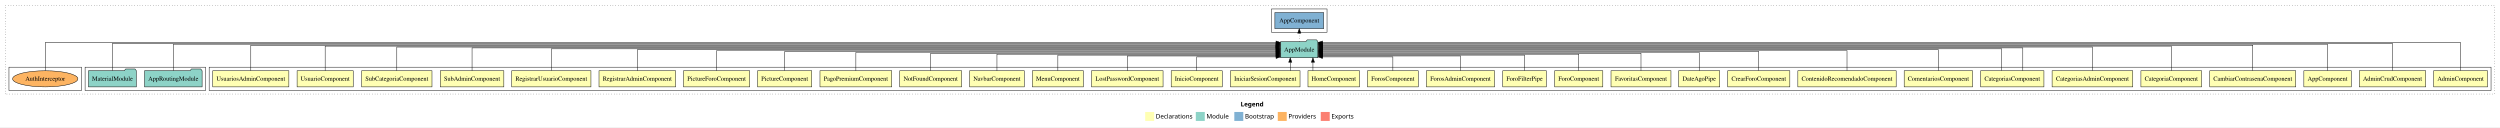
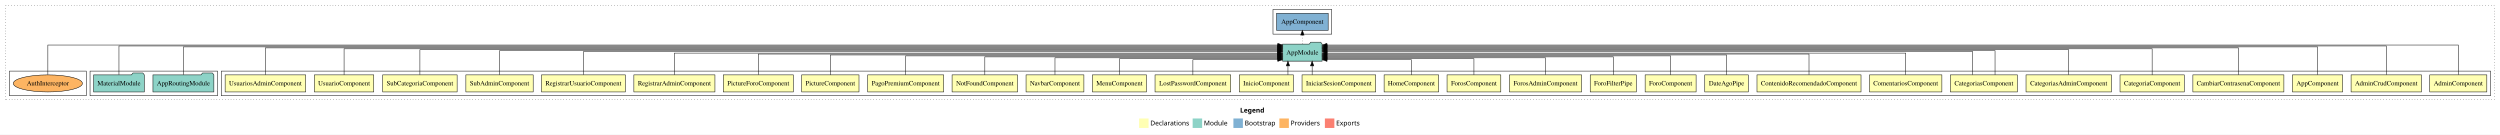
- <svg xmlns="http://www.w3.org/2000/svg" width="5582pt" height="284pt" viewBox="0.00 0.00 5582.00 284.00">
+ <svg xmlns="http://www.w3.org/2000/svg" width="5275pt" height="284pt" viewBox="0.00 0.00 5275.00 284.00">
  <g id="graph0" class="graph" transform="scale(1 1) rotate(0) translate(4 280)">
-     <polygon fill="#ffffff" stroke="transparent" points="-4,4 -4,-280 5578,-280 5578,4 -4,4" />
-     <text text-anchor="start" x="2766.009" y="-42.4" font-family="sans-serif" font-weight="bold" font-size="14.00" fill="#000000">Legend</text>
-     <polygon fill="#ffffb3" stroke="transparent" points="2553,-10 2553,-30 2573,-30 2573,-10 2553,-10" />
-     <text text-anchor="start" x="2576.629" y="-15.4" font-family="sans-serif" font-size="14.00" fill="#000000">  Declarations</text>
-     <polygon fill="#8dd3c7" stroke="transparent" points="2666,-10 2666,-30 2686,-30 2686,-10 2666,-10" />
-     <text text-anchor="start" x="2689.725" y="-15.4" font-family="sans-serif" font-size="14.00" fill="#000000">  Module</text>
-     <polygon fill="#80b1d3" stroke="transparent" points="2752,-10 2752,-30 2772,-30 2772,-10 2752,-10" />
-     <text text-anchor="start" x="2775.781" y="-15.4" font-family="sans-serif" font-size="14.00" fill="#000000">  Bootstrap</text>
-     <polygon fill="#fdb462" stroke="transparent" points="2849,-10 2849,-30 2869,-30 2869,-10 2849,-10" />
-     <text text-anchor="start" x="2872.673" y="-15.4" font-family="sans-serif" font-size="14.00" fill="#000000">  Providers</text>
-     <polygon fill="#fb8072" stroke="transparent" points="2945,-10 2945,-30 2965,-30 2965,-10 2945,-10" />
-     <text text-anchor="start" x="2968.726" y="-15.4" font-family="sans-serif" font-size="14.00" fill="#000000">  Exports</text>
+     <polygon fill="#ffffff" stroke="transparent" points="-4,4 -4,-280 5271,-280 5271,4 -4,4" />
+     <text text-anchor="start" x="2612.509" y="-42.4" font-family="sans-serif" font-weight="bold" font-size="14.00" fill="#000000">Legend</text>
+     <polygon fill="#ffffb3" stroke="transparent" points="2399.5,-10 2399.5,-30 2419.5,-30 2419.5,-10 2399.5,-10" />
+     <text text-anchor="start" x="2423.129" y="-15.4" font-family="sans-serif" font-size="14.00" fill="#000000">  Declarations</text>
+     <polygon fill="#8dd3c7" stroke="transparent" points="2512.5,-10 2512.5,-30 2532.5,-30 2532.5,-10 2512.5,-10" />
+     <text text-anchor="start" x="2536.225" y="-15.4" font-family="sans-serif" font-size="14.00" fill="#000000">  Module</text>
+     <polygon fill="#80b1d3" stroke="transparent" points="2598.5,-10 2598.5,-30 2618.5,-30 2618.5,-10 2598.5,-10" />
+     <text text-anchor="start" x="2622.281" y="-15.4" font-family="sans-serif" font-size="14.00" fill="#000000">  Bootstrap</text>
+     <polygon fill="#fdb462" stroke="transparent" points="2695.5,-10 2695.5,-30 2715.5,-30 2715.5,-10 2695.5,-10" />
+     <text text-anchor="start" x="2719.173" y="-15.4" font-family="sans-serif" font-size="14.00" fill="#000000">  Providers</text>
+     <polygon fill="#fb8072" stroke="transparent" points="2791.5,-10 2791.5,-30 2811.5,-30 2811.5,-10 2791.5,-10" />
+     <text text-anchor="start" x="2815.226" y="-15.4" font-family="sans-serif" font-size="14.00" fill="#000000">  Exports</text>
    <g id="clust1" class="cluster">
-       <polygon fill="none" stroke="#000000" stroke-dasharray="1,5" points="8,-70 8,-268 5566,-268 5566,-70 8,-70" />
+       <polygon fill="none" stroke="#000000" stroke-dasharray="1,5" points="8,-70 8,-268 5259,-268 5259,-70 8,-70" />
    </g>
    <g id="clust2" class="cluster">
-       <polygon fill="none" stroke="#000000" points="463,-78 463,-130 5558,-130 5558,-78 463,-78" />
+       <polygon fill="none" stroke="#000000" points="463,-78 463,-130 5251,-130 5251,-78 463,-78" />
+     </g>
+     <g id="clust33" class="cluster">
+       <polygon fill="none" stroke="#000000" points="186,-78 186,-130 455,-130 455,-78 186,-78" />
    </g>
    <g id="clust35" class="cluster">
-       <polygon fill="none" stroke="#000000" points="186,-78 186,-130 455,-130 455,-78 186,-78" />
-     </g>
-     <g id="clust37" class="cluster">
-       <polygon fill="none" stroke="#000000" points="2835,-208 2835,-260 2959,-260 2959,-208 2835,-208" />
-     </g>
-     <g id="clust38" class="cluster">
+       <polygon fill="none" stroke="#000000" points="2682,-208 2682,-260 2806,-260 2806,-208 2682,-208" />
+     </g>
+     <g id="clust36" class="cluster">
      <polygon fill="none" stroke="#000000" points="16,-78 16,-130 178,-130 178,-78 16,-78" />
    </g>
    <g id="node1" class="node">
-       <polygon fill="#ffffb3" stroke="#000000" points="5550.22,-122 5429.78,-122 5429.78,-86 5550.22,-86 5550.22,-122" />
-       <text text-anchor="middle" x="5490" y="-99.8" font-family="Times,serif" font-size="14.00" fill="#000000">AdminComponent</text>
-     </g>
-     <g id="node33" class="node">
-       <polygon fill="#8dd3c7" stroke="#000000" points="2938.657,-187 2935.657,-191 2914.657,-191 2911.657,-187 2855.343,-187 2855.343,-151 2938.657,-151 2938.657,-187" />
-       <text text-anchor="middle" x="2897" y="-164.8" font-family="Times,serif" font-size="14.00" fill="#000000">AppModule</text>
+       <polygon fill="#ffffb3" stroke="#000000" points="5243.22,-122 5122.78,-122 5122.78,-86 5243.22,-86 5243.22,-122" />
+       <text text-anchor="middle" x="5183" y="-99.8" font-family="Times,serif" font-size="14.00" fill="#000000">AdminComponent</text>
+     </g>
+     <g id="node31" class="node">
+       <polygon fill="#8dd3c7" stroke="#000000" points="2785.657,-187 2782.657,-191 2761.657,-191 2758.657,-187 2702.343,-187 2702.343,-151 2785.657,-151 2785.657,-187" />
+       <text text-anchor="middle" x="2744" y="-164.8" font-family="Times,serif" font-size="14.00" fill="#000000">AppModule</text>
    </g>
    <g id="edge1" class="edge">
-       <path fill="none" stroke="#000000" d="M5490,-122.38C5490,-146.279 5490,-185 5490,-185 5490,-185 2948.78,-185 2948.78,-185" />
-       <polygon fill="#000000" stroke="#000000" points="2948.78,-181.5 2938.78,-185 2948.78,-188.5 2948.78,-181.5" />
+       <path fill="none" stroke="#000000" d="M5183,-122.38C5183,-146.279 5183,-185 5183,-185 5183,-185 2795.82,-185 2795.82,-185" />
+       <polygon fill="#000000" stroke="#000000" points="2795.82,-181.5 2785.82,-185 2795.82,-188.5 2795.82,-181.5" />
    </g>
    <g id="node2" class="node">
-       <polygon fill="#ffffb3" stroke="#000000" points="5412.218,-122 5263.782,-122 5263.782,-86 5412.218,-86 5412.218,-122" />
-       <text text-anchor="middle" x="5338" y="-99.8" font-family="Times,serif" font-size="14.00" fill="#000000">AdminCrudComponent</text>
+       <polygon fill="#ffffb3" stroke="#000000" points="5105.218,-122 4956.782,-122 4956.782,-86 5105.218,-86 5105.218,-122" />
+       <text text-anchor="middle" x="5031" y="-99.8" font-family="Times,serif" font-size="14.00" fill="#000000">AdminCrudComponent</text>
    </g>
    <g id="edge2" class="edge">
-       <path fill="none" stroke="#000000" d="M5338,-122.323C5338,-145.66 5338,-183 5338,-183 5338,-183 2948.854,-183 2948.854,-183" />
-       <polygon fill="#000000" stroke="#000000" points="2948.855,-179.5 2938.854,-183 2948.854,-186.5 2948.855,-179.5" />
+       <path fill="none" stroke="#000000" d="M5031,-122.323C5031,-145.66 5031,-183 5031,-183 5031,-183 2796.142,-183 2796.142,-183" />
+       <polygon fill="#000000" stroke="#000000" points="2796.142,-179.5 2786.142,-183 2796.142,-186.5 2796.142,-179.5" />
    </g>
    <g id="node3" class="node">
-       <polygon fill="#ffffb3" stroke="#000000" points="5245.94,-122 5140.06,-122 5140.06,-86 5245.94,-86 5245.94,-122" />
-       <text text-anchor="middle" x="5193" y="-99.8" font-family="Times,serif" font-size="14.00" fill="#000000">AppComponent</text>
+       <polygon fill="#ffffb3" stroke="#000000" points="4938.94,-122 4833.06,-122 4833.06,-86 4938.94,-86 4938.94,-122" />
+       <text text-anchor="middle" x="4886" y="-99.8" font-family="Times,serif" font-size="14.00" fill="#000000">AppComponent</text>
    </g>
    <g id="edge3" class="edge">
-       <path fill="none" stroke="#000000" d="M5193,-122.248C5193,-145.018 5193,-181 5193,-181 5193,-181 2948.811,-181 2948.811,-181" />
-       <polygon fill="#000000" stroke="#000000" points="2948.811,-177.5 2938.811,-181 2948.811,-184.5 2948.811,-177.5" />
+       <path fill="none" stroke="#000000" d="M4886,-122.248C4886,-145.018 4886,-181 4886,-181 4886,-181 2795.827,-181 2795.827,-181" />
+       <polygon fill="#000000" stroke="#000000" points="2795.827,-177.5 2785.827,-181 2795.827,-184.5 2795.827,-177.5" />
    </g>
    <g id="node4" class="node">
-       <polygon fill="#ffffb3" stroke="#000000" points="5122.017,-122 4929.983,-122 4929.983,-86 5122.017,-86 5122.017,-122" />
-       <text text-anchor="middle" x="5026" y="-99.8" font-family="Times,serif" font-size="14.00" fill="#000000">CambiarContrasenaComponent</text>
+       <polygon fill="#ffffb3" stroke="#000000" points="4815.017,-122 4622.983,-122 4622.983,-86 4815.017,-86 4815.017,-122" />
+       <text text-anchor="middle" x="4719" y="-99.8" font-family="Times,serif" font-size="14.00" fill="#000000">CambiarContrasenaComponent</text>
    </g>
    <g id="edge4" class="edge">
-       <path fill="none" stroke="#000000" d="M5026,-122.155C5026,-144.352 5026,-179 5026,-179 5026,-179 2949.049,-179 2949.049,-179" />
-       <polygon fill="#000000" stroke="#000000" points="2949.049,-175.5 2939.049,-179 2949.049,-182.5 2949.049,-175.5" />
+       <path fill="none" stroke="#000000" d="M4719,-122.155C4719,-144.352 4719,-179 4719,-179 4719,-179 2795.706,-179 2795.706,-179" />
+       <polygon fill="#000000" stroke="#000000" points="2795.706,-175.5 2785.706,-179 2795.706,-182.5 2795.706,-175.5" />
    </g>
    <g id="node5" class="node">
-       <polygon fill="#ffffb3" stroke="#000000" points="4911.755,-122 4776.245,-122 4776.245,-86 4911.755,-86 4911.755,-122" />
-       <text text-anchor="middle" x="4844" y="-99.8" font-family="Times,serif" font-size="14.00" fill="#000000">CategoriaComponent</text>
+       <polygon fill="#ffffb3" stroke="#000000" points="4604.755,-122 4469.245,-122 4469.245,-86 4604.755,-86 4604.755,-122" />
+       <text text-anchor="middle" x="4537" y="-99.8" font-family="Times,serif" font-size="14.00" fill="#000000">CategoriaComponent</text>
    </g>
    <g id="edge5" class="edge">
-       <path fill="none" stroke="#000000" d="M4844,-122.045C4844,-143.662 4844,-177 4844,-177 4844,-177 2949.02,-177 2949.02,-177" />
-       <polygon fill="#000000" stroke="#000000" points="2949.021,-173.5 2939.02,-177 2949.02,-180.5 2949.021,-173.5" />
+       <path fill="none" stroke="#000000" d="M4537,-122.045C4537,-143.662 4537,-177 4537,-177 4537,-177 2795.681,-177 2795.681,-177" />
+       <polygon fill="#000000" stroke="#000000" points="2795.682,-173.5 2785.681,-177 2795.681,-180.5 2795.682,-173.5" />
    </g>
    <g id="node6" class="node">
-       <polygon fill="#ffffb3" stroke="#000000" points="4758.087,-122 4577.913,-122 4577.913,-86 4758.087,-86 4758.087,-122" />
-       <text text-anchor="middle" x="4668" y="-99.8" font-family="Times,serif" font-size="14.00" fill="#000000">CategoriasAdminComponent</text>
+       <polygon fill="#ffffb3" stroke="#000000" points="4451.087,-122 4270.913,-122 4270.913,-86 4451.087,-86 4451.087,-122" />
+       <text text-anchor="middle" x="4361" y="-99.8" font-family="Times,serif" font-size="14.00" fill="#000000">CategoriasAdminComponent</text>
    </g>
    <g id="edge6" class="edge">
-       <path fill="none" stroke="#000000" d="M4668,-122.284C4668,-143.321 4668,-175 4668,-175 4668,-175 2949.031,-175 2949.031,-175" />
-       <polygon fill="#000000" stroke="#000000" points="2949.031,-171.5 2939.031,-175 2949.031,-178.5 2949.031,-171.5" />
+       <path fill="none" stroke="#000000" d="M4361,-122.284C4361,-143.321 4361,-175 4361,-175 4361,-175 2796.007,-175 2796.007,-175" />
+       <polygon fill="#000000" stroke="#000000" points="2796.007,-171.5 2786.007,-175 2796.007,-178.5 2796.007,-171.5" />
    </g>
    <g id="node7" class="node">
-       <polygon fill="#ffffb3" stroke="#000000" points="4559.699,-122 4418.301,-122 4418.301,-86 4559.699,-86 4559.699,-122" />
-       <text text-anchor="middle" x="4489" y="-99.8" font-family="Times,serif" font-size="14.00" fill="#000000">CategoriasComponent</text>
+       <polygon fill="#ffffb3" stroke="#000000" points="4252.699,-122 4111.301,-122 4111.301,-86 4252.699,-86 4252.699,-122" />
+       <text text-anchor="middle" x="4182" y="-99.8" font-family="Times,serif" font-size="14.00" fill="#000000">CategoriasComponent</text>
    </g>
    <g id="edge7" class="edge">
-       <path fill="none" stroke="#000000" d="M4465.467,-122.308C4465.467,-142.145 4465.467,-171 4465.467,-171 4465.467,-171 2948.953,-171 2948.953,-171" />
-       <polygon fill="#000000" stroke="#000000" points="2948.953,-167.5 2938.953,-171 2948.953,-174.5 2948.953,-167.5" />
+       <path fill="none" stroke="#000000" d="M4158.467,-122.308C4158.467,-142.145 4158.467,-171 4158.467,-171 4158.467,-171 2795.948,-171 2795.948,-171" />
+       <polygon fill="#000000" stroke="#000000" points="2795.948,-167.5 2785.948,-171 2795.948,-174.5 2795.948,-167.5" />
    </g>
    <g id="edge8" class="edge">
-       <path fill="none" stroke="#000000" d="M4512.533,-122.129C4512.533,-142.572 4512.533,-173 4512.533,-173 4512.533,-173 2948.969,-173 2948.969,-173" />
-       <polygon fill="#000000" stroke="#000000" points="2948.969,-169.5 2938.969,-173 2948.969,-176.5 2948.969,-169.5" />
+       <path fill="none" stroke="#000000" d="M4205.533,-122.129C4205.533,-142.572 4205.533,-173 4205.533,-173 4205.533,-173 2795.775,-173 2795.775,-173" />
+       <polygon fill="#000000" stroke="#000000" points="2795.775,-169.5 2785.775,-173 2795.775,-176.5 2795.775,-169.5" />
    </g>
    <g id="node8" class="node">
-       <polygon fill="#ffffb3" stroke="#000000" points="4400.375,-122 4247.625,-122 4247.625,-86 4400.375,-86 4400.375,-122" />
-       <text text-anchor="middle" x="4324" y="-99.8" font-family="Times,serif" font-size="14.00" fill="#000000">ComentariosComponent</text>
+       <polygon fill="#ffffb3" stroke="#000000" points="4093.375,-122 3940.625,-122 3940.625,-86 4093.375,-86 4093.375,-122" />
+       <text text-anchor="middle" x="4017" y="-99.8" font-family="Times,serif" font-size="14.00" fill="#000000">ComentariosComponent</text>
    </g>
    <g id="edge9" class="edge">
-       <path fill="none" stroke="#000000" d="M4324,-122.106C4324,-141.339 4324,-169 4324,-169 4324,-169 2948.935,-169 2948.935,-169" />
-       <polygon fill="#000000" stroke="#000000" points="2948.935,-165.5 2938.935,-169 2948.934,-172.5 2948.935,-165.5" />
+       <path fill="none" stroke="#000000" d="M4017,-122.169C4017,-141.09 4017,-168 4017,-168 4017,-168 2795.992,-168 2795.992,-168" />
+       <polygon fill="#000000" stroke="#000000" points="2795.992,-164.5 2785.992,-168 2795.992,-171.5 2795.992,-164.5" />
    </g>
    <g id="node9" class="node">
-       <polygon fill="#ffffb3" stroke="#000000" points="4229.751,-122 4010.249,-122 4010.249,-86 4229.751,-86 4229.751,-122" />
-       <text text-anchor="middle" x="4120" y="-99.8" font-family="Times,serif" font-size="14.00" fill="#000000">ContenidoRecomendadoComponent</text>
+       <polygon fill="#ffffb3" stroke="#000000" points="3922.751,-122 3703.249,-122 3703.249,-86 3922.751,-86 3922.751,-122" />
+       <text text-anchor="middle" x="3813" y="-99.8" font-family="Times,serif" font-size="14.00" fill="#000000">ContenidoRecomendadoComponent</text>
    </g>
    <g id="edge10" class="edge">
-       <path fill="none" stroke="#000000" d="M4120,-122.222C4120,-140.828 4120,-167 4120,-167 4120,-167 2948.745,-167 2948.745,-167" />
-       <polygon fill="#000000" stroke="#000000" points="2948.745,-163.5 2938.745,-167 2948.745,-170.5 2948.745,-163.5" />
+       <path fill="none" stroke="#000000" d="M3813,-122.267C3813,-140.555 3813,-166 3813,-166 3813,-166 2795.906,-166 2795.906,-166" />
+       <polygon fill="#000000" stroke="#000000" points="2795.906,-162.5 2785.906,-166 2795.906,-169.5 2795.906,-162.5" />
    </g>
    <g id="node10" class="node">
-       <polygon fill="#ffffb3" stroke="#000000" points="3992.363,-122 3853.637,-122 3853.637,-86 3992.363,-86 3992.363,-122" />
-       <text text-anchor="middle" x="3923" y="-99.8" font-family="Times,serif" font-size="14.00" fill="#000000">CrearForoComponent</text>
+       <polygon fill="#ffffb3" stroke="#000000" points="3684.922,-122 3593.078,-122 3593.078,-86 3684.922,-86 3684.922,-122" />
+       <text text-anchor="middle" x="3639" y="-99.8" font-family="Times,serif" font-size="14.00" fill="#000000">DateAgoPipe</text>
    </g>
    <g id="edge11" class="edge">
-       <path fill="none" stroke="#000000" d="M3923,-122.302C3923,-140.27 3923,-165 3923,-165 3923,-165 2948.812,-165 2948.812,-165" />
-       <polygon fill="#000000" stroke="#000000" points="2948.812,-161.5 2938.812,-165 2948.812,-168.5 2948.812,-161.5" />
+       <path fill="none" stroke="#000000" d="M3639,-122.002C3639,-139.675 3639,-164 3639,-164 3639,-164 2795.669,-164 2795.669,-164" />
+       <polygon fill="#000000" stroke="#000000" points="2795.67,-160.5 2785.669,-164 2795.669,-167.5 2795.67,-160.5" />
    </g>
    <g id="node11" class="node">
-       <polygon fill="#ffffb3" stroke="#000000" points="3835.922,-122 3744.078,-122 3744.078,-86 3835.922,-86 3835.922,-122" />
-       <text text-anchor="middle" x="3790" y="-99.8" font-family="Times,serif" font-size="14.00" fill="#000000">DateAgoPipe</text>
-     </g>
-     <g id="edge12" class="edge">
-       <path fill="none" stroke="#000000" d="M3790,-122.022C3790,-139.373 3790,-163 3790,-163 3790,-163 2948.874,-163 2948.874,-163" />
-       <polygon fill="#000000" stroke="#000000" points="2948.874,-159.5 2938.874,-163 2948.874,-166.5 2948.874,-159.5" />
-     </g>
-     <g id="node12" class="node">
-       <polygon fill="#ffffb3" stroke="#000000" points="3726.931,-122 3593.069,-122 3593.069,-86 3726.931,-86 3726.931,-122" />
-       <text text-anchor="middle" x="3660" y="-99.8" font-family="Times,serif" font-size="14.00" fill="#000000">FavoritasComponent</text>
-     </g>
-     <g id="edge13" class="edge">
-       <path fill="none" stroke="#000000" d="M3660,-122.035C3660,-138.734 3660,-161 3660,-161 3660,-161 2948.836,-161 2948.836,-161" />
-       <polygon fill="#000000" stroke="#000000" points="2948.836,-157.5 2938.836,-161 2948.836,-164.5 2948.836,-157.5" />
-     </g>
-     <g id="node13" class="node">
      <polygon fill="#ffffb3" stroke="#000000" points="3574.776,-122 3467.224,-122 3467.224,-86 3574.776,-86 3574.776,-122" />
      <text text-anchor="middle" x="3521" y="-99.8" font-family="Times,serif" font-size="14.00" fill="#000000">ForoComponent</text>
    </g>
-     <g id="edge14" class="edge">
-       <path fill="none" stroke="#000000" d="M3521,-122.009C3521,-138.049 3521,-159 3521,-159 3521,-159 2948.911,-159 2948.911,-159" />
-       <polygon fill="#000000" stroke="#000000" points="2948.911,-155.5 2938.911,-159 2948.911,-162.5 2948.911,-155.5" />
-     </g>
-     <g id="node14" class="node">
+     <g id="edge12" class="edge">
+       <path fill="none" stroke="#000000" d="M3521,-122.034C3521,-139.06 3521,-162 3521,-162 3521,-162 2795.775,-162 2795.775,-162" />
+       <polygon fill="#000000" stroke="#000000" points="2795.775,-158.5 2785.775,-162 2795.775,-165.5 2795.775,-158.5" />
+     </g>
+     <g id="node12" class="node">
      <polygon fill="#ffffb3" stroke="#000000" points="3448.661,-122 3351.339,-122 3351.339,-86 3448.661,-86 3448.661,-122" />
      <text text-anchor="middle" x="3400" y="-99.8" font-family="Times,serif" font-size="14.00" fill="#000000">ForoFilterPipe</text>
    </g>
-     <g id="edge15" class="edge">
-       <path fill="none" stroke="#000000" d="M3400,-122.24C3400,-137.571 3400,-157 3400,-157 3400,-157 2949.02,-157 2949.02,-157" />
-       <polygon fill="#000000" stroke="#000000" points="2949.02,-153.5 2939.02,-157 2949.02,-160.5 2949.02,-153.5" />
-     </g>
-     <g id="node15" class="node">
+     <g id="edge13" class="edge">
+       <path fill="none" stroke="#000000" d="M3400,-122.027C3400,-138.398 3400,-160 3400,-160 3400,-160 2795.783,-160 2795.783,-160" />
+       <polygon fill="#000000" stroke="#000000" points="2795.783,-156.5 2785.783,-160 2795.783,-163.5 2795.783,-156.5" />
+     </g>
+     <g id="node13" class="node">
      <polygon fill="#ffffb3" stroke="#000000" points="3333.108,-122 3180.892,-122 3180.892,-86 3333.108,-86 3333.108,-122" />
      <text text-anchor="middle" x="3257" y="-99.8" font-family="Times,serif" font-size="14.00" fill="#000000">ForosAdminComponent</text>
    </g>
-     <g id="edge16" class="edge">
-       <path fill="none" stroke="#000000" d="M3257,-122.124C3257,-136.783 3257,-155 3257,-155 3257,-155 2949.001,-155 2949.001,-155" />
-       <polygon fill="#000000" stroke="#000000" points="2949.001,-151.5 2939.001,-155 2949.001,-158.5 2949.001,-151.5" />
-     </g>
-     <g id="node16" class="node">
+     <g id="edge14" class="edge">
+       <path fill="none" stroke="#000000" d="M3257,-122.282C3257,-137.948 3257,-158 3257,-158 3257,-158 2795.981,-158 2795.981,-158" />
+       <polygon fill="#000000" stroke="#000000" points="2795.981,-154.5 2785.981,-158 2795.981,-161.5 2795.981,-154.5" />
+     </g>
+     <g id="node14" class="node">
      <polygon fill="#ffffb3" stroke="#000000" points="3162.72,-122 3049.28,-122 3049.28,-86 3162.72,-86 3162.72,-122" />
      <text text-anchor="middle" x="3106" y="-99.8" font-family="Times,serif" font-size="14.00" fill="#000000">ForosComponent</text>
    </g>
-     <g id="edge17" class="edge">
-       <path fill="none" stroke="#000000" d="M3106,-122.246C3106,-136.177 3106,-153 3106,-153 3106,-153 2948.792,-153 2948.792,-153" />
-       <polygon fill="#000000" stroke="#000000" points="2948.792,-149.5 2938.792,-153 2948.792,-156.5 2948.792,-149.5" />
-     </g>
-     <g id="node17" class="node">
+     <g id="edge15" class="edge">
+       <path fill="none" stroke="#000000" d="M3106,-122.187C3106,-137.182 3106,-156 3106,-156 3106,-156 2795.88,-156 2795.88,-156" />
+       <polygon fill="#000000" stroke="#000000" points="2795.88,-152.5 2785.88,-156 2795.88,-159.5 2795.88,-152.5" />
+     </g>
+     <g id="node15" class="node">
      <polygon fill="#ffffb3" stroke="#000000" points="3031.545,-122 2916.455,-122 2916.455,-86 3031.545,-86 3031.545,-122" />
      <text text-anchor="middle" x="2974" y="-99.8" font-family="Times,serif" font-size="14.00" fill="#000000">HomeComponent</text>
    </g>
-     <g id="edge18" class="edge">
-       <path fill="none" stroke="#000000" d="M2927.528,-122.106C2927.528,-122.106 2927.528,-140.991 2927.528,-140.991" />
-       <polygon fill="#000000" stroke="#000000" points="2924.028,-140.991 2927.528,-150.991 2931.028,-140.991 2924.028,-140.991" />
-     </g>
-     <g id="node18" class="node">
+     <g id="edge16" class="edge">
+       <path fill="none" stroke="#000000" d="M2974,-122.051C2974,-136.373 2974,-154 2974,-154 2974,-154 2795.918,-154 2795.918,-154" />
+       <polygon fill="#000000" stroke="#000000" points="2795.918,-150.5 2785.918,-154 2795.918,-157.5 2795.918,-150.5" />
+     </g>
+     <g id="node16" class="node">
      <polygon fill="#ffffb3" stroke="#000000" points="2898.697,-122 2743.303,-122 2743.303,-86 2898.697,-86 2898.697,-122" />
      <text text-anchor="middle" x="2821" y="-99.8" font-family="Times,serif" font-size="14.00" fill="#000000">IniciarSesionComponent</text>
    </g>
-     <g id="edge19" class="edge">
-       <path fill="none" stroke="#000000" d="M2876.885,-122.106C2876.885,-122.106 2876.885,-140.991 2876.885,-140.991" />
-       <polygon fill="#000000" stroke="#000000" points="2873.385,-140.991 2876.885,-150.991 2880.385,-140.991 2873.385,-140.991" />
-     </g>
-     <g id="node19" class="node">
+     <g id="edge17" class="edge">
+       <path fill="none" stroke="#000000" d="M2764.615,-122.106C2764.615,-122.106 2764.615,-140.991 2764.615,-140.991" />
+       <polygon fill="#000000" stroke="#000000" points="2761.115,-140.991 2764.615,-150.991 2768.115,-140.991 2761.115,-140.991" />
+     </g>
+     <g id="node17" class="node">
      <polygon fill="#ffffb3" stroke="#000000" points="2724.989,-122 2611.011,-122 2611.011,-86 2724.989,-86 2724.989,-122" />
      <text text-anchor="middle" x="2668" y="-99.8" font-family="Times,serif" font-size="14.00" fill="#000000">InicioComponent</text>
    </g>
-     <g id="edge20" class="edge">
-       <path fill="none" stroke="#000000" d="M2668,-122.246C2668,-136.177 2668,-153 2668,-153 2668,-153 2845.264,-153 2845.264,-153" />
-       <polygon fill="#000000" stroke="#000000" points="2845.264,-156.5 2855.264,-153 2845.264,-149.5 2845.264,-156.5" />
-     </g>
-     <g id="node20" class="node">
+     <g id="edge18" class="edge">
+       <path fill="none" stroke="#000000" d="M2713.583,-122.106C2713.583,-122.106 2713.583,-140.991 2713.583,-140.991" />
+       <polygon fill="#000000" stroke="#000000" points="2710.083,-140.991 2713.583,-150.991 2717.083,-140.991 2710.083,-140.991" />
+     </g>
+     <g id="node18" class="node">
      <polygon fill="#ffffb3" stroke="#000000" points="2592.874,-122 2433.126,-122 2433.126,-86 2592.874,-86 2592.874,-122" />
      <text text-anchor="middle" x="2513" y="-99.8" font-family="Times,serif" font-size="14.00" fill="#000000">LostPasswordComponent</text>
    </g>
-     <g id="edge21" class="edge">
-       <path fill="none" stroke="#000000" d="M2513,-122.124C2513,-136.783 2513,-155 2513,-155 2513,-155 2845.174,-155 2845.174,-155" />
-       <polygon fill="#000000" stroke="#000000" points="2845.174,-158.5 2855.174,-155 2845.174,-151.5 2845.174,-158.5" />
-     </g>
-     <g id="node21" class="node">
+     <g id="edge19" class="edge">
+       <path fill="none" stroke="#000000" d="M2513,-122.051C2513,-136.373 2513,-154 2513,-154 2513,-154 2692.168,-154 2692.168,-154" />
+       <polygon fill="#000000" stroke="#000000" points="2692.168,-157.5 2702.168,-154 2692.168,-150.5 2692.168,-157.5" />
+     </g>
+     <g id="node19" class="node">
      <polygon fill="#ffffb3" stroke="#000000" points="2414.992,-122 2301.008,-122 2301.008,-86 2414.992,-86 2414.992,-122" />
      <text text-anchor="middle" x="2358" y="-99.8" font-family="Times,serif" font-size="14.00" fill="#000000">MenuComponent</text>
    </g>
-     <g id="edge22" class="edge">
-       <path fill="none" stroke="#000000" d="M2358,-122.24C2358,-137.571 2358,-157 2358,-157 2358,-157 2845.154,-157 2845.154,-157" />
-       <polygon fill="#000000" stroke="#000000" points="2845.154,-160.5 2855.154,-157 2845.154,-153.5 2845.154,-160.5" />
-     </g>
-     <g id="node22" class="node">
+     <g id="edge20" class="edge">
+       <path fill="none" stroke="#000000" d="M2358,-122.187C2358,-137.182 2358,-156 2358,-156 2358,-156 2692.325,-156 2692.325,-156" />
+       <polygon fill="#000000" stroke="#000000" points="2692.325,-159.5 2702.325,-156 2692.325,-152.5 2692.325,-159.5" />
+     </g>
+     <g id="node20" class="node">
      <polygon fill="#ffffb3" stroke="#000000" points="2283.03,-122 2160.97,-122 2160.97,-86 2283.03,-86 2283.03,-122" />
      <text text-anchor="middle" x="2222" y="-99.8" font-family="Times,serif" font-size="14.00" fill="#000000">NavbarComponent</text>
    </g>
-     <g id="edge23" class="edge">
-       <path fill="none" stroke="#000000" d="M2222,-122.009C2222,-138.049 2222,-159 2222,-159 2222,-159 2845.285,-159 2845.285,-159" />
-       <polygon fill="#000000" stroke="#000000" points="2845.285,-162.5 2855.285,-159 2845.285,-155.5 2845.285,-162.5" />
-     </g>
-     <g id="node23" class="node">
+     <g id="edge21" class="edge">
+       <path fill="none" stroke="#000000" d="M2222,-122.282C2222,-137.948 2222,-158 2222,-158 2222,-158 2692.165,-158 2692.165,-158" />
+       <polygon fill="#000000" stroke="#000000" points="2692.165,-161.5 2702.165,-158 2692.165,-154.5 2692.165,-161.5" />
+     </g>
+     <g id="node21" class="node">
      <polygon fill="#ffffb3" stroke="#000000" points="2143.112,-122 2004.888,-122 2004.888,-86 2143.112,-86 2143.112,-122" />
      <text text-anchor="middle" x="2074" y="-99.8" font-family="Times,serif" font-size="14.00" fill="#000000">NotFoundComponent</text>
    </g>
-     <g id="edge24" class="edge">
-       <path fill="none" stroke="#000000" d="M2074,-122.035C2074,-138.734 2074,-161 2074,-161 2074,-161 2845.34,-161 2845.34,-161" />
-       <polygon fill="#000000" stroke="#000000" points="2845.34,-164.5 2855.34,-161 2845.34,-157.5 2845.34,-164.5" />
-     </g>
-     <g id="node24" class="node">
+     <g id="edge22" class="edge">
+       <path fill="none" stroke="#000000" d="M2074,-122.027C2074,-138.398 2074,-160 2074,-160 2074,-160 2692.342,-160 2692.342,-160" />
+       <polygon fill="#000000" stroke="#000000" points="2692.342,-163.5 2702.342,-160 2692.342,-156.5 2692.342,-163.5" />
+     </g>
+     <g id="node22" class="node">
      <polygon fill="#ffffb3" stroke="#000000" points="1987.16,-122 1826.84,-122 1826.84,-86 1987.16,-86 1987.16,-122" />
      <text text-anchor="middle" x="1907" y="-99.8" font-family="Times,serif" font-size="14.00" fill="#000000">PagoPremiumComponent</text>
    </g>
-     <g id="edge25" class="edge">
-       <path fill="none" stroke="#000000" d="M1907,-122.022C1907,-139.373 1907,-163 1907,-163 1907,-163 2845.093,-163 2845.093,-163" />
-       <polygon fill="#000000" stroke="#000000" points="2845.093,-166.5 2855.093,-163 2845.093,-159.5 2845.093,-166.5" />
-     </g>
-     <g id="node25" class="node">
+     <g id="edge23" class="edge">
+       <path fill="none" stroke="#000000" d="M1907,-122.034C1907,-139.06 1907,-162 1907,-162 1907,-162 2692.207,-162 2692.207,-162" />
+       <polygon fill="#000000" stroke="#000000" points="2692.207,-165.5 2702.207,-162 2692.207,-158.5 2692.207,-165.5" />
+     </g>
+     <g id="node23" class="node">
      <polygon fill="#ffffb3" stroke="#000000" points="1808.486,-122 1687.514,-122 1687.514,-86 1808.486,-86 1808.486,-122" />
      <text text-anchor="middle" x="1748" y="-99.8" font-family="Times,serif" font-size="14.00" fill="#000000">PictureComponent</text>
    </g>
-     <g id="edge26" class="edge">
-       <path fill="none" stroke="#000000" d="M1748,-122.302C1748,-140.27 1748,-165 1748,-165 1748,-165 2845.086,-165 2845.086,-165" />
-       <polygon fill="#000000" stroke="#000000" points="2845.086,-168.5 2855.086,-165 2845.086,-161.5 2845.086,-168.5" />
-     </g>
-     <g id="node26" class="node">
+     <g id="edge24" class="edge">
+       <path fill="none" stroke="#000000" d="M1748,-122.002C1748,-139.675 1748,-164 1748,-164 1748,-164 2692.156,-164 2692.156,-164" />
+       <polygon fill="#000000" stroke="#000000" points="2692.156,-167.5 2702.156,-164 2692.156,-160.5 2692.156,-167.5" />
+     </g>
+     <g id="node24" class="node">
      <polygon fill="#ffffb3" stroke="#000000" points="1669.93,-122 1522.07,-122 1522.07,-86 1669.93,-86 1669.93,-122" />
      <text text-anchor="middle" x="1596" y="-99.8" font-family="Times,serif" font-size="14.00" fill="#000000">PictureForoComponent</text>
    </g>
-     <g id="edge27" class="edge">
-       <path fill="none" stroke="#000000" d="M1596,-122.222C1596,-140.828 1596,-167 1596,-167 1596,-167 2845.187,-167 2845.187,-167" />
-       <polygon fill="#000000" stroke="#000000" points="2845.187,-170.5 2855.187,-167 2845.187,-163.5 2845.187,-170.5" />
-     </g>
-     <g id="node27" class="node">
+     <g id="edge25" class="edge">
+       <path fill="none" stroke="#000000" d="M1596,-122.267C1596,-140.555 1596,-166 1596,-166 1596,-166 2692.123,-166 2692.123,-166" />
+       <polygon fill="#000000" stroke="#000000" points="2692.123,-169.5 2702.123,-166 2692.123,-162.5 2692.123,-169.5" />
+     </g>
+     <g id="node25" class="node">
      <polygon fill="#ffffb3" stroke="#000000" points="1504.534,-122 1333.466,-122 1333.466,-86 1504.534,-86 1504.534,-122" />
      <text text-anchor="middle" x="1419" y="-99.8" font-family="Times,serif" font-size="14.00" fill="#000000">RegistrarAdminComponent</text>
    </g>
-     <g id="edge28" class="edge">
-       <path fill="none" stroke="#000000" d="M1419,-122.106C1419,-141.339 1419,-169 1419,-169 1419,-169 2845.147,-169 2845.147,-169" />
-       <polygon fill="#000000" stroke="#000000" points="2845.147,-172.5 2855.147,-169 2845.147,-165.5 2845.147,-172.5" />
-     </g>
-     <g id="node28" class="node">
+     <g id="edge26" class="edge">
+       <path fill="none" stroke="#000000" d="M1419,-122.169C1419,-141.09 1419,-168 1419,-168 1419,-168 2692.157,-168 2692.157,-168" />
+       <polygon fill="#000000" stroke="#000000" points="2692.157,-171.5 2702.157,-168 2692.157,-164.5 2692.157,-171.5" />
+     </g>
+     <g id="node26" class="node">
      <polygon fill="#ffffb3" stroke="#000000" points="1315.462,-122 1138.538,-122 1138.538,-86 1315.462,-86 1315.462,-122" />
      <text text-anchor="middle" x="1227" y="-99.8" font-family="Times,serif" font-size="14.00" fill="#000000">RegistrarUsuarioComponent</text>
    </g>
-     <g id="edge29" class="edge">
-       <path fill="none" stroke="#000000" d="M1227,-122.308C1227,-142.145 1227,-171 1227,-171 1227,-171 2845.302,-171 2845.302,-171" />
-       <polygon fill="#000000" stroke="#000000" points="2845.302,-174.5 2855.302,-171 2845.302,-167.5 2845.302,-174.5" />
-     </g>
-     <g id="node29" class="node">
+     <g id="edge27" class="edge">
+       <path fill="none" stroke="#000000" d="M1227,-122.308C1227,-142.145 1227,-171 1227,-171 1227,-171 2692.241,-171 2692.241,-171" />
+       <polygon fill="#000000" stroke="#000000" points="2692.241,-174.5 2702.241,-171 2692.241,-167.5 2692.241,-174.5" />
+     </g>
+     <g id="node27" class="node">
      <polygon fill="#ffffb3" stroke="#000000" points="1121.003,-122 978.997,-122 978.997,-86 1121.003,-86 1121.003,-122" />
      <text text-anchor="middle" x="1050" y="-99.8" font-family="Times,serif" font-size="14.00" fill="#000000">SubAdminComponent</text>
    </g>
-     <g id="edge30" class="edge">
-       <path fill="none" stroke="#000000" d="M1050,-122.129C1050,-142.572 1050,-173 1050,-173 1050,-173 2844.952,-173 2844.952,-173" />
-       <polygon fill="#000000" stroke="#000000" points="2844.953,-176.5 2854.952,-173 2844.952,-169.5 2844.953,-176.5" />
-     </g>
-     <g id="node30" class="node">
+     <g id="edge28" class="edge">
+       <path fill="none" stroke="#000000" d="M1050,-122.129C1050,-142.572 1050,-173 1050,-173 1050,-173 2692.126,-173 2692.126,-173" />
+       <polygon fill="#000000" stroke="#000000" points="2692.126,-176.5 2702.126,-173 2692.126,-169.5 2692.126,-176.5" />
+     </g>
+     <g id="node28" class="node">
      <polygon fill="#ffffb3" stroke="#000000" points="960.538,-122 803.462,-122 803.462,-86 960.538,-86 960.538,-122" />
      <text text-anchor="middle" x="882" y="-99.8" font-family="Times,serif" font-size="14.00" fill="#000000">SubCategoriaComponent</text>
    </g>
-     <g id="edge31" class="edge">
-       <path fill="none" stroke="#000000" d="M882,-122.284C882,-143.321 882,-175 882,-175 882,-175 2844.914,-175 2844.914,-175" />
-       <polygon fill="#000000" stroke="#000000" points="2844.914,-178.5 2854.914,-175 2844.914,-171.5 2844.914,-178.5" />
-     </g>
-     <g id="node31" class="node">
+     <g id="edge29" class="edge">
+       <path fill="none" stroke="#000000" d="M882,-122.284C882,-143.321 882,-175 882,-175 882,-175 2692.056,-175 2692.056,-175" />
+       <polygon fill="#000000" stroke="#000000" points="2692.056,-178.5 2702.056,-175 2692.056,-171.5 2692.056,-178.5" />
+     </g>
+     <g id="node29" class="node">
      <polygon fill="#ffffb3" stroke="#000000" points="784.65,-122 659.35,-122 659.35,-86 784.65,-86 784.65,-122" />
      <text text-anchor="middle" x="722" y="-99.8" font-family="Times,serif" font-size="14.00" fill="#000000">UsuarioComponent</text>
    </g>
-     <g id="edge32" class="edge">
-       <path fill="none" stroke="#000000" d="M722,-122.045C722,-143.662 722,-177 722,-177 722,-177 2845.012,-177 2845.012,-177" />
-       <polygon fill="#000000" stroke="#000000" points="2845.013,-180.5 2855.012,-177 2845.012,-173.5 2845.013,-180.5" />
-     </g>
-     <g id="node32" class="node">
+     <g id="edge30" class="edge">
+       <path fill="none" stroke="#000000" d="M722,-122.045C722,-143.662 722,-177 722,-177 722,-177 2692.232,-177 2692.232,-177" />
+       <polygon fill="#000000" stroke="#000000" points="2692.232,-180.5 2702.232,-177 2692.232,-173.5 2692.232,-180.5" />
+     </g>
+     <g id="node30" class="node">
      <polygon fill="#ffffb3" stroke="#000000" points="640.982,-122 471.018,-122 471.018,-86 640.982,-86 640.982,-122" />
      <text text-anchor="middle" x="556" y="-99.8" font-family="Times,serif" font-size="14.00" fill="#000000">UsuariosAdminComponent</text>
    </g>
-     <g id="edge33" class="edge">
-       <path fill="none" stroke="#000000" d="M556,-122.155C556,-144.352 556,-179 556,-179 556,-179 2845.124,-179 2845.124,-179" />
-       <polygon fill="#000000" stroke="#000000" points="2845.124,-182.5 2855.124,-179 2845.124,-175.5 2845.124,-182.5" />
-     </g>
-     <g id="node36" class="node">
-       <polygon fill="#80b1d3" stroke="#000000" points="2951.439,-252 2842.561,-252 2842.561,-216 2951.439,-216 2951.439,-252" />
-       <text text-anchor="middle" x="2897" y="-229.8" font-family="Times,serif" font-size="14.00" fill="#000000">AppComponent </text>
-     </g>
-     <g id="edge36" class="edge">
-       <path fill="none" stroke="#000000" stroke-dasharray="1,5" d="M2897,-187.106C2897,-187.106 2897,-205.991 2897,-205.991" />
-       <polygon fill="#000000" stroke="#000000" points="2893.5,-205.991 2897,-215.991 2900.5,-205.991 2893.5,-205.991" />
+     <g id="edge31" class="edge">
+       <path fill="none" stroke="#000000" d="M556,-122.155C556,-144.352 556,-179 556,-179 556,-179 2692.246,-179 2692.246,-179" />
+       <polygon fill="#000000" stroke="#000000" points="2692.246,-182.5 2702.246,-179 2692.245,-175.5 2692.246,-182.5" />
    </g>
    <g id="node34" class="node">
+       <polygon fill="#80b1d3" stroke="#000000" points="2798.439,-252 2689.561,-252 2689.561,-216 2798.439,-216 2798.439,-252" />
+       <text text-anchor="middle" x="2744" y="-229.8" font-family="Times,serif" font-size="14.00" fill="#000000">AppComponent </text>
+     </g>
+     <g id="edge34" class="edge">
+       <path fill="none" stroke="#000000" stroke-dasharray="1,5" d="M2744,-187.106C2744,-187.106 2744,-205.991 2744,-205.991" />
+       <polygon fill="#000000" stroke="#000000" points="2740.5,-205.991 2744,-215.991 2747.5,-205.991 2740.5,-205.991" />
+     </g>
+     <g id="node32" class="node">
      <polygon fill="#8dd3c7" stroke="#000000" points="447.274,-122 444.274,-126 423.274,-126 420.274,-122 318.726,-122 318.726,-86 447.274,-86 447.274,-122" />
      <text text-anchor="middle" x="383" y="-99.8" font-family="Times,serif" font-size="14.00" fill="#000000">AppRoutingModule</text>
    </g>
-     <g id="edge34" class="edge">
-       <path fill="none" stroke="#000000" d="M383,-122.248C383,-145.018 383,-181 383,-181 383,-181 2845.203,-181 2845.203,-181" />
-       <polygon fill="#000000" stroke="#000000" points="2845.203,-184.5 2855.203,-181 2845.203,-177.5 2845.203,-184.5" />
-     </g>
-     <g id="node35" class="node">
+     <g id="edge32" class="edge">
+       <path fill="none" stroke="#000000" d="M383,-122.248C383,-145.018 383,-181 383,-181 383,-181 2692.27,-181 2692.27,-181" />
+       <polygon fill="#000000" stroke="#000000" points="2692.27,-184.5 2702.27,-181 2692.27,-177.5 2692.27,-184.5" />
+     </g>
+     <g id="node33" class="node">
      <polygon fill="#8dd3c7" stroke="#000000" points="300.471,-122 297.471,-126 276.471,-126 273.471,-122 193.529,-122 193.529,-86 300.471,-86 300.471,-122" />
      <text text-anchor="middle" x="247" y="-99.8" font-family="Times,serif" font-size="14.00" fill="#000000">MaterialModule</text>
    </g>
-     <g id="edge35" class="edge">
-       <path fill="none" stroke="#000000" d="M247,-122.323C247,-145.66 247,-183 247,-183 247,-183 2845.108,-183 2845.108,-183" />
-       <polygon fill="#000000" stroke="#000000" points="2845.108,-186.5 2855.108,-183 2845.108,-179.5 2845.108,-186.5" />
-     </g>
-     <g id="node37" class="node">
+     <g id="edge33" class="edge">
+       <path fill="none" stroke="#000000" d="M247,-122.323C247,-145.66 247,-183 247,-183 247,-183 2692.227,-183 2692.227,-183" />
+       <polygon fill="#000000" stroke="#000000" points="2692.227,-186.5 2702.227,-183 2692.227,-179.5 2692.227,-186.5" />
+     </g>
+     <g id="node35" class="node">
      <ellipse fill="#fdb462" stroke="#000000" cx="97" cy="-104" rx="72.912" ry="18" />
      <text text-anchor="middle" x="97" y="-99.8" font-family="Times,serif" font-size="14.00" fill="#000000">AuthInterceptor</text>
    </g>
-     <g id="edge37" class="edge">
-       <path fill="none" stroke="#000000" d="M97,-122.38C97,-146.279 97,-185 97,-185 97,-185 2845.246,-185 2845.246,-185" />
-       <polygon fill="#000000" stroke="#000000" points="2845.246,-188.5 2855.246,-185 2845.246,-181.5 2845.246,-188.5" />
+     <g id="edge35" class="edge">
+       <path fill="none" stroke="#000000" d="M97,-122.38C97,-146.279 97,-185 97,-185 97,-185 2692.155,-185 2692.155,-185" />
+       <polygon fill="#000000" stroke="#000000" points="2692.155,-188.5 2702.155,-185 2692.155,-181.5 2692.155,-188.5" />
    </g>
  </g>
</svg>
